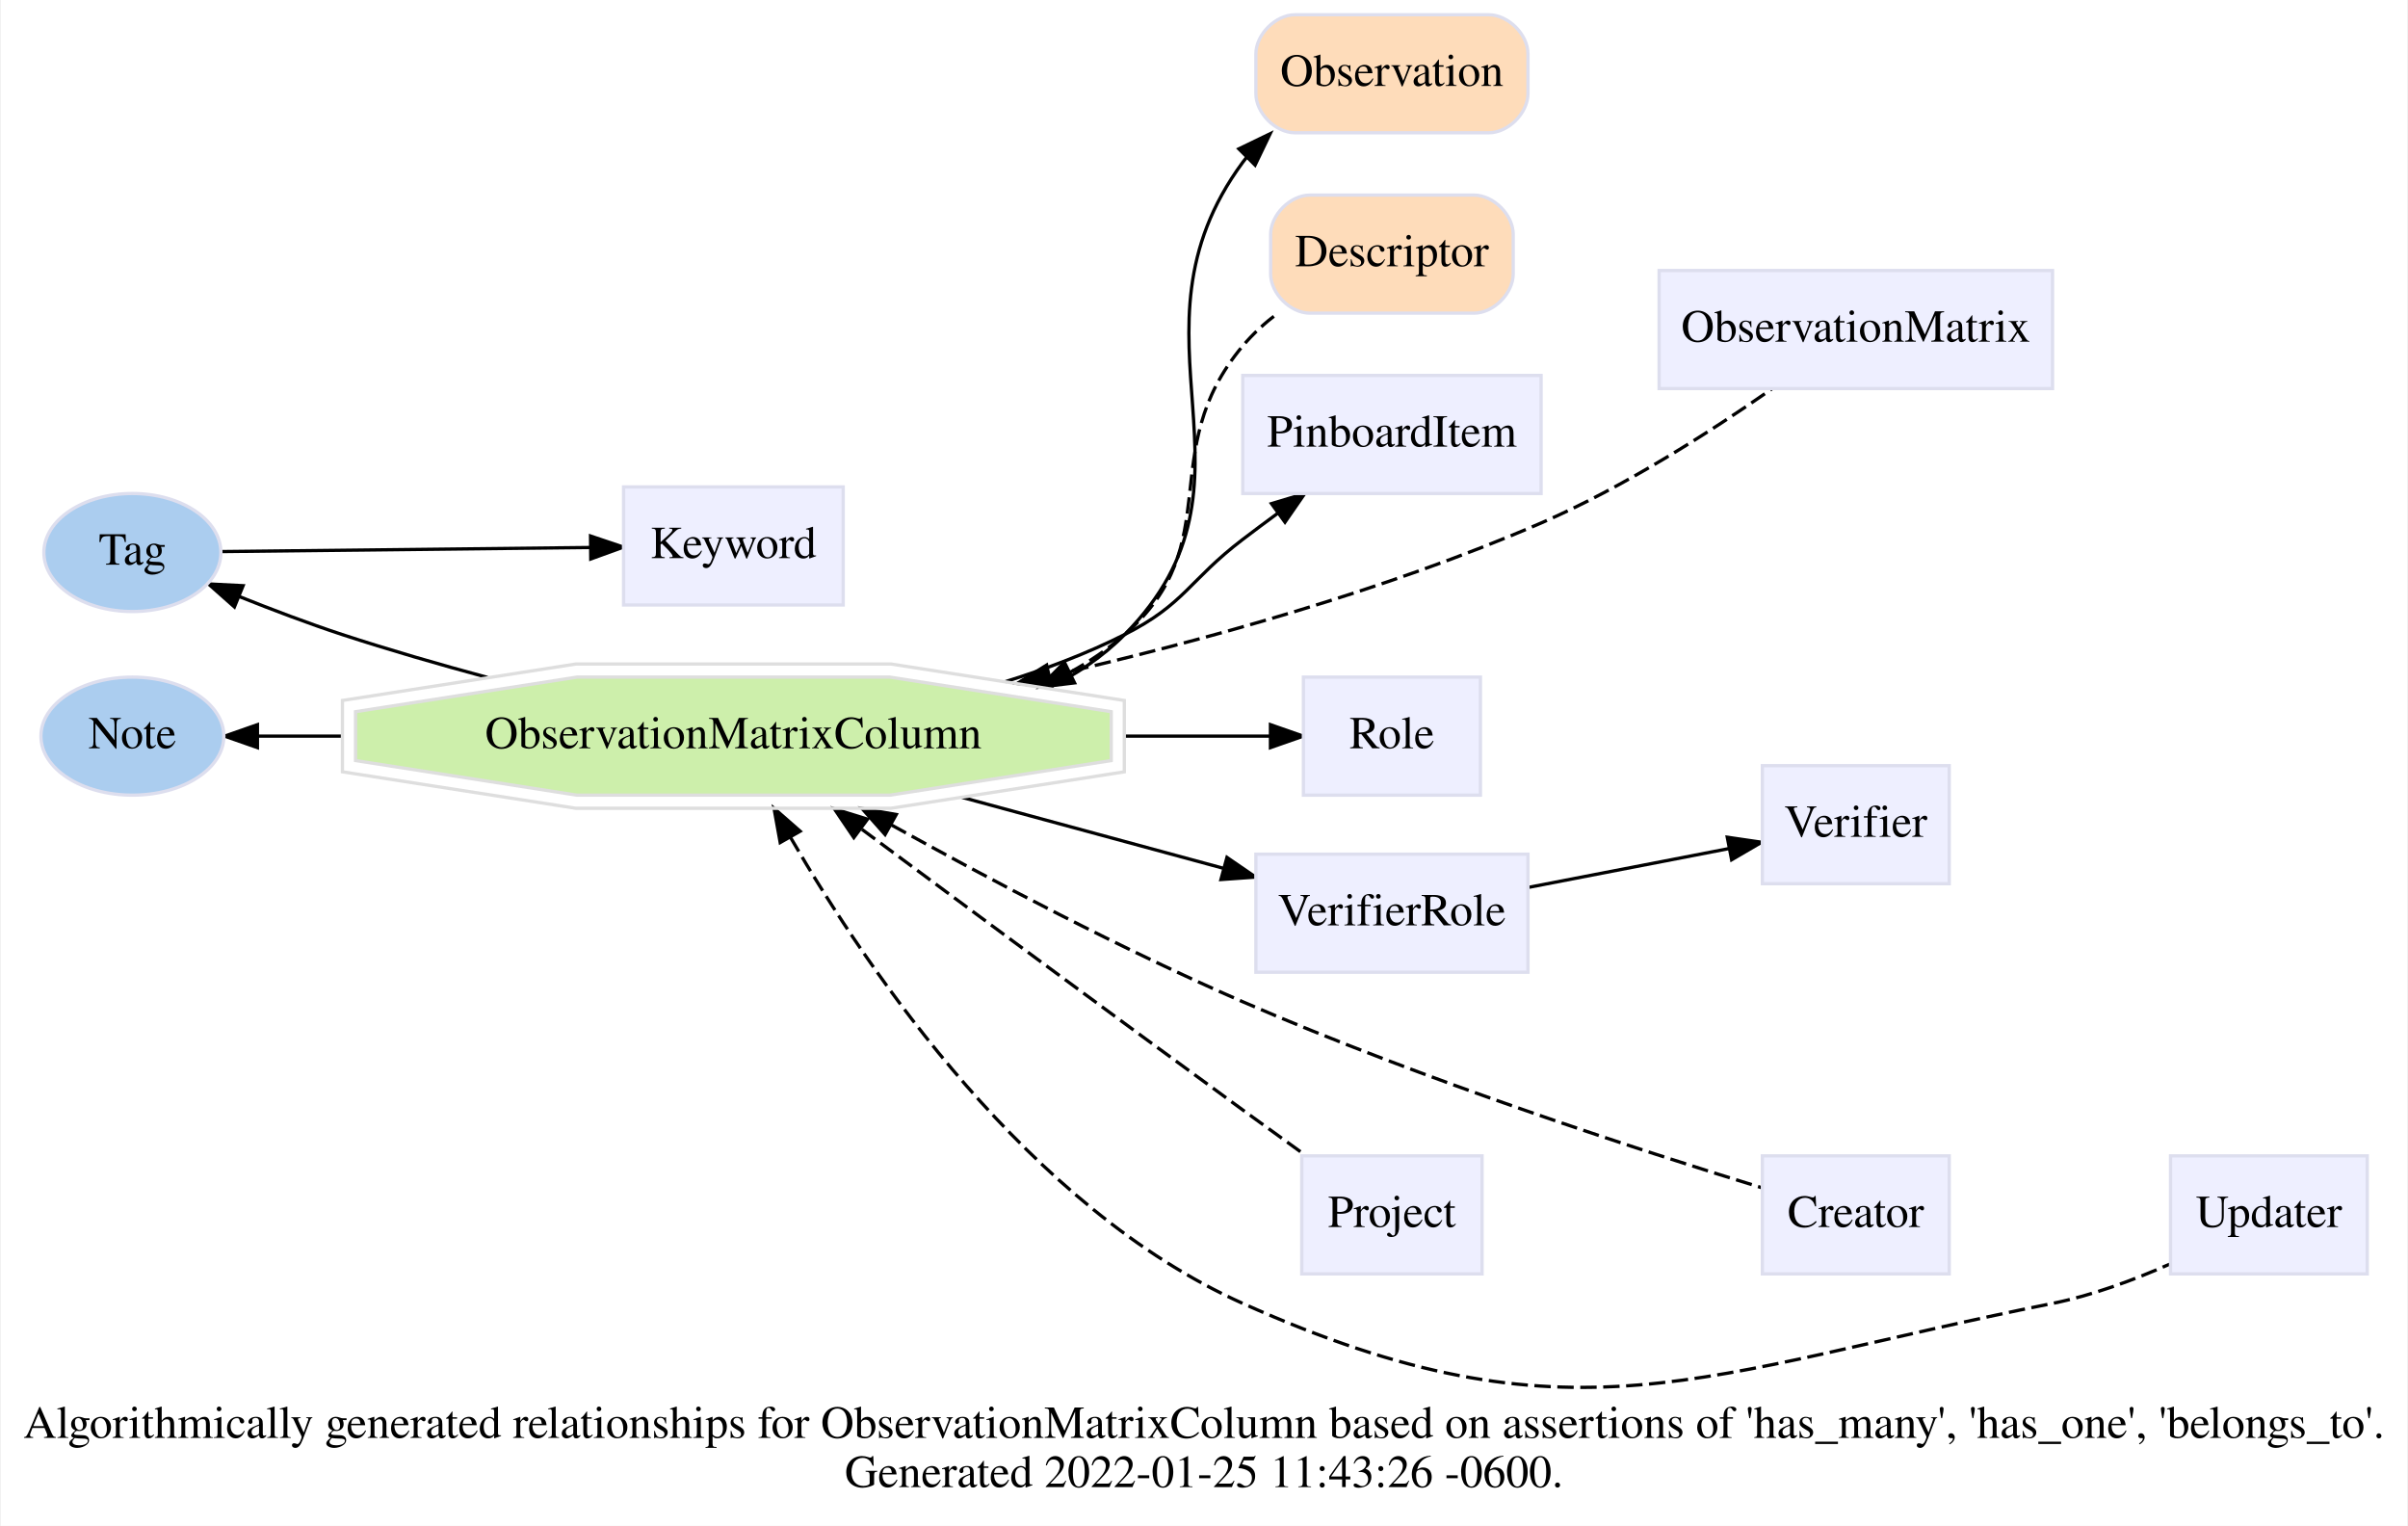
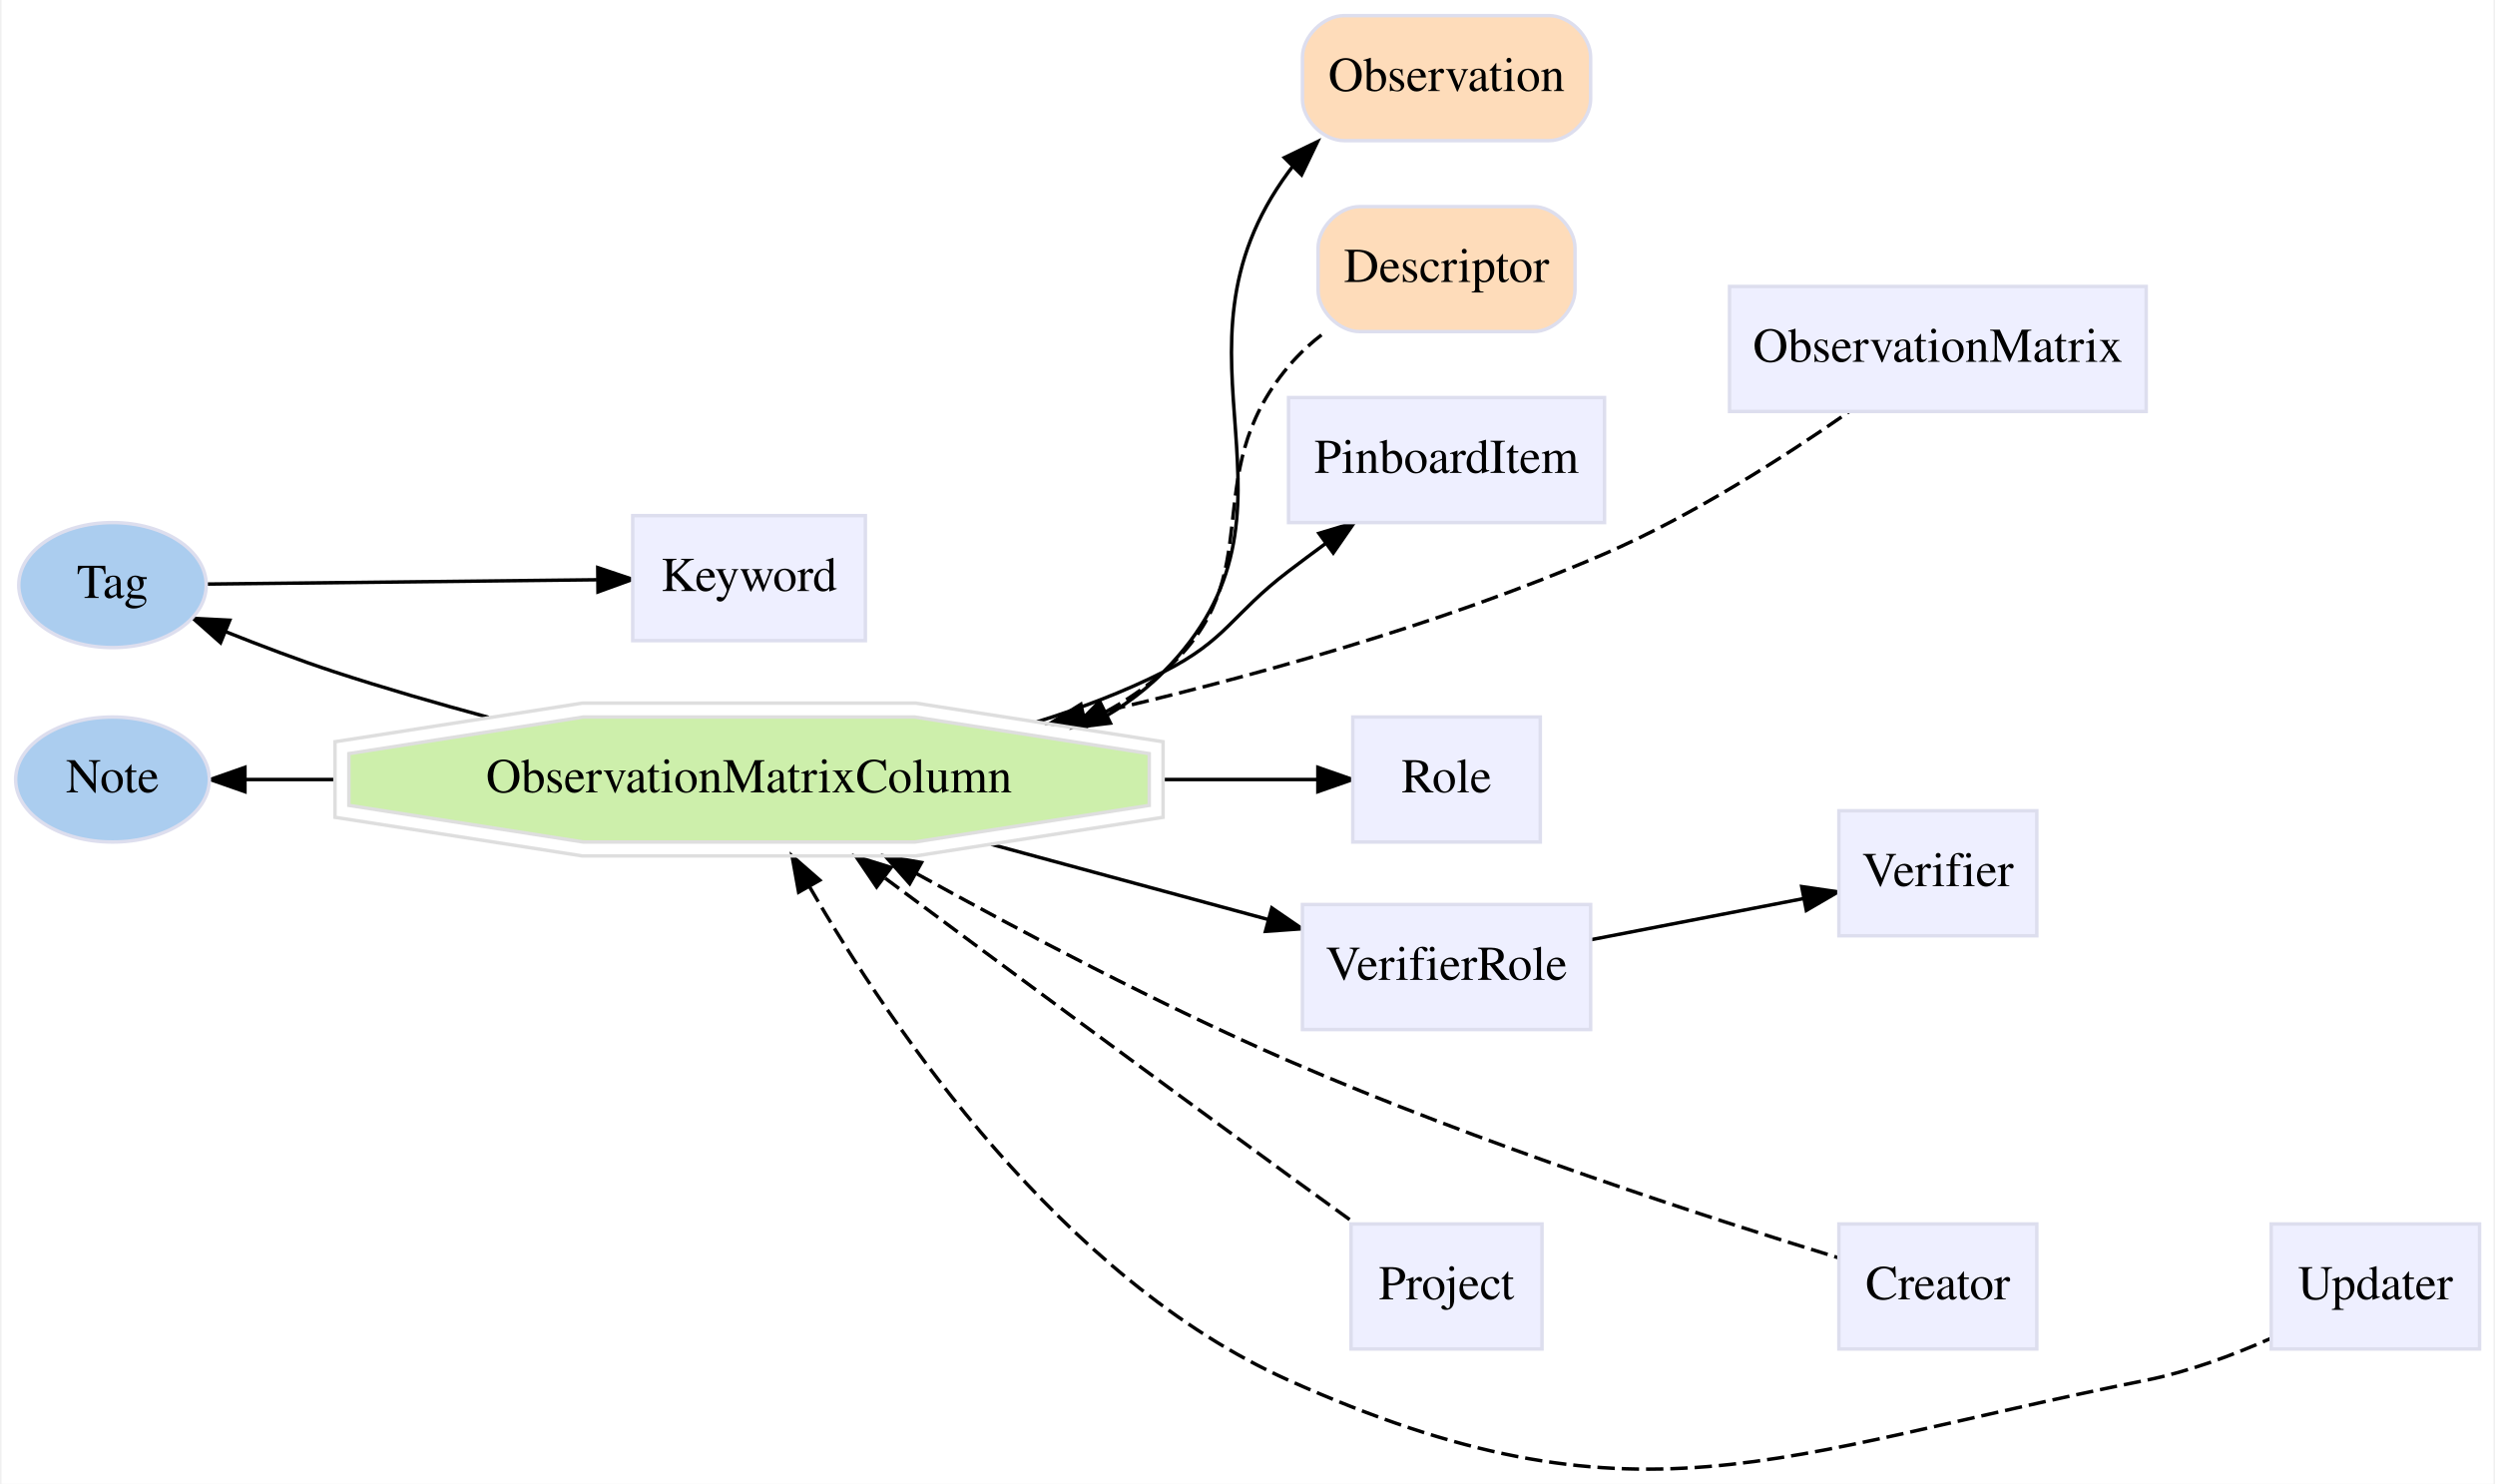
- <svg xmlns="http://www.w3.org/2000/svg" xmlns:xlink="http://www.w3.org/1999/xlink" width="734pt" height="465pt" viewBox="0.00 0.00 734.00 465.32">
-   <g id="graph0" class="graph" transform="scale(1 1) rotate(0) translate(4 461.32)">
-     <polygon fill="white" stroke="transparent" points="-4,4 -4,-461.32 730,-461.32 730,4 -4,4" />
-     <text text-anchor="middle" x="363" y="-22.8" font-family="Times,serif" font-size="14.00">Algorithmically generated relationships for ObservationMatrixColumn based on assertions of 'has_many', 'has_one', 'belongs_to'. </text>
-     <text text-anchor="middle" x="363" y="-7.8" font-family="Times,serif" font-size="14.00">Generated 2022-01-25 11:43:26 -0600.</text>
+ <svg xmlns="http://www.w3.org/2000/svg" xmlns:xlink="http://www.w3.org/1999/xlink" width="718pt" height="427pt" viewBox="0.00 0.00 717.64 427.32">
+   <g id="graph0" class="graph" transform="scale(1 1) rotate(0) translate(4 423.32)">
+     <polygon fill="white" stroke="transparent" points="-4,4 -4,-423.32 713.64,-423.32 713.64,4 -4,4" />
    <g id="edge1" class="edge">
-       <path fill="none" stroke="black" d="M63.49,-293.11C92.87,-293.44 140.79,-293.97 175.58,-294.35" />
-       <polygon fill="black" stroke="black" points="175.88,-297.85 185.91,-294.47 175.95,-290.85 175.88,-297.85" />
+       <path fill="none" stroke="black" d="M55.31,-255.11C84.69,-255.44 132.61,-255.97 167.4,-256.35" />
+       <polygon fill="black" stroke="black" points="167.7,-259.85 177.74,-256.47 167.77,-252.85 167.7,-259.85" />
    </g>
    <g id="edge6" class="edge">
-       <path fill="none" stroke="black" d="M144.48,-254.71C129.67,-258.71 114.31,-263.15 100.07,-267.82 89.77,-271.21 78.72,-275.4 68.79,-279.37" />
-       <polygon fill="black" stroke="black" points="67.25,-276.22 59.32,-283.24 69.9,-282.7 67.25,-276.22" />
+       <path fill="none" stroke="black" d="M136.3,-216.71C121.5,-220.71 106.13,-225.15 91.9,-229.82 81.59,-233.21 70.54,-237.4 60.61,-241.37" />
+       <polygon fill="black" stroke="black" points="59.07,-238.22 51.14,-245.24 61.72,-244.7 59.07,-238.22" />
    </g>
    <g id="edge2" class="edge">
-       <path fill="none" stroke="black" d="M99.96,-236.82C90.89,-236.82 82.23,-236.82 74.4,-236.82" />
-       <polygon fill="black" stroke="black" points="74.27,-233.32 64.27,-236.82 74.27,-240.32 74.27,-233.32" />
+       <path fill="none" stroke="black" d="M91.78,-198.82C82.71,-198.82 74.05,-198.82 66.22,-198.82" />
+       <polygon fill="black" stroke="black" points="66.09,-195.32 56.09,-198.82 66.09,-202.32 66.09,-195.32" />
    </g>
    <g id="edge3" class="edge">
-       <path fill="none" stroke="black" d="M315.43,-251.43C324.08,-255.66 332.1,-261.03 338.82,-267.82 385.21,-314.73 335.68,-358.72 374.82,-411.82 375.19,-412.32 375.57,-412.82 375.96,-413.3" />
-       <polygon fill="black" stroke="black" points="373.63,-415.92 383.17,-420.53 378.58,-410.97 373.63,-415.92" />
+       <path fill="none" stroke="black" d="M307.25,-213.43C315.9,-217.66 323.92,-223.03 330.64,-229.82 377.03,-276.73 327.5,-320.72 366.64,-373.82 367.01,-374.32 367.39,-374.82 367.78,-375.3" />
+       <polygon fill="black" stroke="black" points="365.45,-377.92 374.99,-382.53 370.4,-372.97 365.45,-377.92" />
    </g>
    <g id="edge10" class="edge">
-       <path fill="none" stroke="black" stroke-dasharray="5,2" d="M322.04,-256.23C328.05,-259.52 333.72,-263.36 338.82,-267.82 370.61,-295.67 347.64,-323.47 374.82,-355.82 377.87,-359.46 381.52,-362.77 385.4,-365.74" />
-       <polygon fill="black" stroke="black" points="323.52,-253.06 313,-251.79 320.43,-259.34 323.52,-253.06" />
+       <path fill="none" stroke="black" stroke-dasharray="5,2" d="M313.86,-218.23C319.87,-221.52 325.54,-225.36 330.64,-229.82 362.43,-257.67 339.46,-285.47 366.64,-317.82 369.69,-321.46 373.34,-324.77 377.22,-327.74" />
+       <polygon fill="black" stroke="black" points="315.34,-215.06 304.82,-213.79 312.25,-221.34 315.34,-215.06" />
    </g>
    <g id="edge4" class="edge">
-       <path fill="none" stroke="black" d="M302.35,-253.42C314.89,-257.33 327.44,-262.08 338.82,-267.82 357.16,-277.08 358.47,-284.38 374.82,-296.82 378.23,-299.42 381.81,-302.09 385.41,-304.73" />
-       <polygon fill="black" stroke="black" points="383.58,-307.73 393.73,-310.79 387.7,-302.07 383.58,-307.73" />
+       <path fill="none" stroke="black" d="M294.17,-215.42C306.71,-219.33 319.26,-224.08 330.64,-229.82 348.99,-239.08 350.29,-246.38 366.64,-258.82 370.05,-261.42 373.63,-264.09 377.23,-266.73" />
+       <polygon fill="black" stroke="black" points="375.4,-269.73 385.55,-272.79 379.52,-264.07 375.4,-269.73" />
    </g>
    <g id="edge5" class="edge">
-       <path fill="none" stroke="black" d="M338.72,-236.82C354.75,-236.82 370.1,-236.82 383.03,-236.82" />
-       <polygon fill="black" stroke="black" points="383.27,-240.32 393.27,-236.82 383.27,-233.32 383.27,-240.32" />
+       <path fill="none" stroke="black" d="M330.54,-198.82C346.57,-198.82 361.92,-198.82 374.85,-198.82" />
+       <polygon fill="black" stroke="black" points="375.09,-202.32 385.09,-198.82 375.09,-195.32 375.09,-202.32" />
    </g>
    <g id="edge7" class="edge">
-       <path fill="none" stroke="black" d="M289.17,-218.16C315.41,-211.04 344.83,-203.05 369.05,-196.48" />
-       <polygon fill="black" stroke="black" points="370,-199.84 378.74,-193.84 368.17,-193.09 370,-199.84" />
+       <path fill="none" stroke="black" d="M280.99,-180.16C307.24,-173.04 336.65,-165.05 360.87,-158.48" />
+       <polygon fill="black" stroke="black" points="361.82,-161.84 370.56,-155.84 359.99,-155.09 361.82,-161.84" />
    </g>
    <g id="edge9" class="edge">
-       <path fill="none" stroke="black" stroke-dasharray="5,2" d="M267.7,-209.71C297.81,-193.02 337.96,-171.83 374.82,-155.82 429.73,-131.98 496.48,-110.36 533.23,-99.07" />
-       <polygon fill="black" stroke="black" points="265.72,-206.81 258.69,-214.74 269.13,-212.92 265.72,-206.81" />
+       <path fill="none" stroke="black" stroke-dasharray="5,2" d="M259.52,-171.71C289.63,-155.02 329.78,-133.83 366.64,-117.82 421.55,-93.98 488.3,-72.36 525.05,-61.07" />
+       <polygon fill="black" stroke="black" points="257.54,-168.81 250.51,-176.74 260.95,-174.92 257.54,-168.81" />
    </g>
    <g id="edge11" class="edge">
-       <path fill="none" stroke="black" stroke-dasharray="5,2" d="M316.06,-255.15C362.38,-265.77 418.16,-281.19 465.82,-301.82 491.12,-312.78 517.58,-329.73 536.13,-342.66" />
-       <polygon fill="black" stroke="black" points="316.54,-251.67 306.02,-252.89 315,-258.5 316.54,-251.67" />
+       <path fill="none" stroke="black" stroke-dasharray="5,2" d="M307.88,-217.15C354.2,-227.77 409.98,-243.19 457.64,-263.82 482.94,-274.78 509.4,-291.73 527.95,-304.66" />
+       <polygon fill="black" stroke="black" points="308.36,-213.67 297.84,-214.89 306.83,-220.5 308.36,-213.67" />
    </g>
    <g id="edge12" class="edge">
-       <path fill="none" stroke="black" stroke-dasharray="5,2" d="M258.65,-208.4C289.83,-185.26 335.07,-151.79 374.82,-122.82 380.97,-118.34 387.63,-113.53 393.87,-109.04" />
-       <polygon fill="black" stroke="black" points="256.19,-205.87 250.25,-214.64 260.36,-211.49 256.19,-205.87" />
+       <path fill="none" stroke="black" stroke-dasharray="5,2" d="M250.47,-170.4C281.65,-147.26 326.89,-113.79 366.64,-84.82 372.79,-80.34 379.45,-75.53 385.69,-71.04" />
+       <polygon fill="black" stroke="black" points="248.01,-167.87 242.07,-176.64 252.18,-173.49 248.01,-167.87" />
    </g>
    <g id="edge13" class="edge">
-       <path fill="none" stroke="black" stroke-dasharray="5,2" d="M236.86,-205.96C260.83,-164.59 309.76,-92.97 374.82,-63.82 475.01,-18.95 514.16,-42.35 621.82,-63.82 633.92,-66.24 646.59,-70.95 657.5,-75.77" />
-       <polygon fill="black" stroke="black" points="233.73,-204.37 231.85,-214.8 239.82,-207.83 233.73,-204.37" />
+       <path fill="none" stroke="black" stroke-dasharray="5,2" d="M228.68,-167.96C252.65,-126.59 301.58,-54.97 366.64,-25.82 466.83,19.05 505.98,-4.35 613.64,-25.82 625.74,-28.24 638.41,-32.95 649.32,-37.77" />
+       <polygon fill="black" stroke="black" points="225.55,-166.37 223.67,-176.8 231.65,-169.83 225.55,-166.37" />
    </g>
    <g id="edge8" class="edge">
-       <path fill="none" stroke="black" d="M462.04,-190.71C481.32,-194.44 504.18,-198.86 523.06,-202.52" />
-       <polygon fill="black" stroke="black" points="522.61,-205.99 533.09,-204.46 523.94,-199.12 522.61,-205.99" />
+       <path fill="none" stroke="black" d="M453.86,-152.71C473.14,-156.44 496,-160.86 514.88,-164.52" />
+       <polygon fill="black" stroke="black" points="514.43,-167.99 524.91,-166.46 515.76,-161.12 514.43,-167.99" />
    </g>
    <g id="node1" class="node">
      <g id="a_node1">
        <a xlink:href="/develop/Data/models.html#tag" xlink:title="Tag" target="_top">
-           <ellipse fill="#abcdef" stroke="#dddeee" cx="36.13" cy="-292.82" rx="27" ry="18" />
-           <text text-anchor="middle" x="36.13" y="-289.12" font-family="Times,serif" font-size="14.00">Tag</text>
+           <ellipse fill="#abcdef" stroke="#dddeee" cx="27.95" cy="-254.82" rx="27" ry="18" />
+           <text text-anchor="middle" x="27.95" y="-251.12" font-family="Times,serif" font-size="14.00">Tag</text>
        </a>
      </g>
    </g>
    <g id="node2" class="node">
      <g id="a_node2">
        <a xlink:href="/develop/Data/models.html#note" xlink:title="Note" target="_top">
-           <ellipse fill="#abcdef" stroke="#dddeee" cx="36.13" cy="-236.82" rx="27.9" ry="18" />
-           <text text-anchor="middle" x="36.13" y="-233.12" font-family="Times,serif" font-size="14.00">Note</text>
+           <ellipse fill="#abcdef" stroke="#dddeee" cx="27.95" cy="-198.82" rx="27.9" ry="18" />
+           <text text-anchor="middle" x="27.95" y="-195.12" font-family="Times,serif" font-size="14.00">Note</text>
        </a>
      </g>
    </g>
    <g id="node3" class="node">
      <g id="a_node3">
        <a xlink:href="/develop/Data/models.html#observation" xlink:title="Observation" target="_top">
-           <path fill="#fedcba" stroke="#dddeee" d="M390.82,-420.82C390.82,-420.82 449.82,-420.82 449.82,-420.82 455.82,-420.82 461.82,-426.82 461.82,-432.82 461.82,-432.82 461.82,-444.82 461.82,-444.82 461.82,-450.82 455.82,-456.82 449.82,-456.82 449.82,-456.82 390.82,-456.82 390.82,-456.82 384.82,-456.82 378.82,-450.82 378.82,-444.82 378.82,-444.82 378.82,-432.82 378.82,-432.82 378.82,-426.82 384.82,-420.82 390.82,-420.82" />
-           <text text-anchor="middle" x="420.32" y="-435.12" font-family="Times,serif" font-size="14.00">Observation</text>
+           <path fill="#fedcba" stroke="#dddeee" d="M382.64,-382.82C382.64,-382.82 441.64,-382.82 441.64,-382.82 447.64,-382.82 453.64,-388.82 453.64,-394.82 453.64,-394.82 453.64,-406.82 453.64,-406.82 453.64,-412.82 447.64,-418.82 441.64,-418.82 441.64,-418.82 382.64,-418.82 382.64,-418.82 376.64,-418.82 370.64,-412.82 370.64,-406.82 370.64,-406.82 370.64,-394.82 370.64,-394.82 370.64,-388.82 376.64,-382.82 382.64,-382.82" />
+           <text text-anchor="middle" x="412.14" y="-397.12" font-family="Times,serif" font-size="14.00">Observation</text>
        </a>
      </g>
    </g>
    <g id="node4" class="node">
      <g id="a_node4">
        <a xlink:href="/develop/Data/models.html#descriptor" xlink:title="Descriptor" target="_top">
-           <path fill="#fedcba" stroke="#dddeee" d="M395.32,-365.82C395.32,-365.82 445.32,-365.82 445.32,-365.82 451.32,-365.82 457.32,-371.82 457.32,-377.82 457.32,-377.82 457.32,-389.82 457.32,-389.82 457.32,-395.82 451.32,-401.82 445.32,-401.82 445.32,-401.82 395.32,-401.82 395.32,-401.82 389.32,-401.82 383.32,-395.82 383.32,-389.82 383.32,-389.82 383.32,-377.82 383.32,-377.82 383.32,-371.82 389.32,-365.82 395.32,-365.82" />
-           <text text-anchor="middle" x="420.32" y="-380.12" font-family="Times,serif" font-size="14.00">Descriptor</text>
+           <path fill="#fedcba" stroke="#dddeee" d="M387.14,-327.82C387.14,-327.82 437.14,-327.82 437.14,-327.82 443.14,-327.82 449.14,-333.82 449.14,-339.82 449.14,-339.82 449.14,-351.82 449.14,-351.82 449.14,-357.82 443.14,-363.82 437.14,-363.82 437.14,-363.82 387.14,-363.82 387.14,-363.82 381.14,-363.82 375.14,-357.82 375.14,-351.82 375.14,-351.82 375.14,-339.82 375.14,-339.82 375.14,-333.82 381.14,-327.82 387.14,-327.82" />
+           <text text-anchor="middle" x="412.14" y="-342.12" font-family="Times,serif" font-size="14.00">Descriptor</text>
        </a>
      </g>
    </g>
    <g id="node5" class="node">
      <g id="a_node5">
        <a xlink:href="/develop/Data/models.html#observation-matrix-column" xlink:title="ObservationMatrixColumn" target="_top">
-           <polygon fill="#cdefab" stroke="#dedede" points="334.7,-229.37 334.7,-244.28 267.19,-254.82 171.71,-254.82 104.2,-244.28 104.2,-229.37 171.71,-218.82 267.19,-218.82 334.7,-229.37" />
-           <polygon fill="none" stroke="#dedede" points="338.69,-225.94 338.69,-247.7 267.5,-258.82 171.4,-258.82 100.2,-247.7 100.2,-225.94 171.4,-214.82 267.5,-214.82 338.69,-225.94" />
-           <text text-anchor="middle" x="219.45" y="-233.12" font-family="Times,serif" font-size="14.00">ObservationMatrixColumn</text>
+           <polygon fill="#cdefab" stroke="#dedede" points="326.52,-191.37 326.52,-206.28 259.01,-216.82 163.53,-216.82 96.02,-206.28 96.02,-191.37 163.53,-180.82 259.01,-180.82 326.52,-191.37" />
+           <polygon fill="none" stroke="#dedede" points="330.51,-187.94 330.51,-209.7 259.32,-220.82 163.22,-220.82 92.02,-209.7 92.02,-187.94 163.22,-176.82 259.32,-176.82 330.51,-187.94" />
+           <text text-anchor="middle" x="211.27" y="-195.12" font-family="Times,serif" font-size="14.00">ObservationMatrixColumn</text>
        </a>
      </g>
    </g>
    <g id="node6" class="node">
      <g id="a_node6">
        <a xlink:href="/develop/Data/models.html#keyword" xlink:title="Keyword" target="_top">
-           <polygon fill="#eeefff" stroke="#dddeee" points="252.95,-312.82 185.95,-312.82 185.95,-276.82 252.95,-276.82 252.95,-312.82" />
-           <text text-anchor="middle" x="219.45" y="-291.12" font-family="Times,serif" font-size="14.00">Keyword</text>
+           <polygon fill="#eeefff" stroke="#dddeee" points="244.77,-274.82 177.77,-274.82 177.77,-238.82 244.77,-238.82 244.77,-274.82" />
+           <text text-anchor="middle" x="211.27" y="-253.12" font-family="Times,serif" font-size="14.00">Keyword</text>
        </a>
      </g>
    </g>
    <g id="node7" class="node">
      <g id="a_node7">
        <a xlink:href="/develop/Data/models.html#pinboard-item" xlink:title="PinboardItem" target="_top">
-           <polygon fill="#eeefff" stroke="#dddeee" points="465.82,-346.82 374.82,-346.82 374.82,-310.82 465.82,-310.82 465.82,-346.82" />
-           <text text-anchor="middle" x="420.32" y="-325.12" font-family="Times,serif" font-size="14.00">PinboardItem</text>
+           <polygon fill="#eeefff" stroke="#dddeee" points="457.64,-308.82 366.64,-308.82 366.64,-272.82 457.64,-272.82 457.64,-308.82" />
+           <text text-anchor="middle" x="412.14" y="-287.12" font-family="Times,serif" font-size="14.00">PinboardItem</text>
        </a>
      </g>
    </g>
    <g id="node8" class="node">
      <g id="a_node8">
        <a xlink:href="/develop/Data/models.html#role" xlink:title="Role" target="_top">
-           <polygon fill="#eeefff" stroke="#dddeee" points="447.32,-254.82 393.32,-254.82 393.32,-218.82 447.32,-218.82 447.32,-254.82" />
-           <text text-anchor="middle" x="420.32" y="-233.12" font-family="Times,serif" font-size="14.00">Role</text>
+           <polygon fill="#eeefff" stroke="#dddeee" points="439.14,-216.82 385.14,-216.82 385.14,-180.82 439.14,-180.82 439.14,-216.82" />
+           <text text-anchor="middle" x="412.14" y="-195.12" font-family="Times,serif" font-size="14.00">Role</text>
        </a>
      </g>
    </g>
    <g id="node9" class="node">
      <g id="a_node9">
        <a xlink:href="/develop/Data/models.html#verifier-role" xlink:title="VerifierRole" target="_top">
-           <polygon fill="#eeefff" stroke="#dddeee" points="461.82,-200.82 378.82,-200.82 378.82,-164.82 461.82,-164.82 461.82,-200.82" />
-           <text text-anchor="middle" x="420.32" y="-179.12" font-family="Times,serif" font-size="14.00">VerifierRole</text>
+           <polygon fill="#eeefff" stroke="#dddeee" points="453.64,-162.82 370.64,-162.82 370.64,-126.82 453.64,-126.82 453.64,-162.82" />
+           <text text-anchor="middle" x="412.14" y="-141.12" font-family="Times,serif" font-size="14.00">VerifierRole</text>
        </a>
      </g>
    </g>
    <g id="node10" class="node">
      <g id="a_node10">
        <a xlink:href="/develop/Data/models.html#verifier" xlink:title="Verifier" target="_top">
-           <polygon fill="#eeefff" stroke="#dddeee" points="590.32,-227.82 533.32,-227.82 533.32,-191.82 590.32,-191.82 590.32,-227.82" />
-           <text text-anchor="middle" x="561.82" y="-206.12" font-family="Times,serif" font-size="14.00">Verifier</text>
+           <polygon fill="#eeefff" stroke="#dddeee" points="582.14,-189.82 525.14,-189.82 525.14,-153.82 582.14,-153.82 582.14,-189.82" />
+           <text text-anchor="middle" x="553.64" y="-168.12" font-family="Times,serif" font-size="14.00">Verifier</text>
        </a>
      </g>
    </g>
    <g id="node11" class="node">
      <g id="a_node11">
        <a xlink:href="/develop/Data/models.html#creator" xlink:title="Creator" target="_top">
-           <polygon fill="#eeefff" stroke="#dddeee" points="590.32,-108.82 533.32,-108.82 533.32,-72.82 590.32,-72.82 590.32,-108.82" />
-           <text text-anchor="middle" x="561.82" y="-87.12" font-family="Times,serif" font-size="14.00">Creator</text>
+           <polygon fill="#eeefff" stroke="#dddeee" points="582.14,-70.82 525.14,-70.82 525.14,-34.82 582.14,-34.82 582.14,-70.82" />
+           <text text-anchor="middle" x="553.64" y="-49.12" font-family="Times,serif" font-size="14.00">Creator</text>
        </a>
      </g>
    </g>
    <g id="node12" class="node">
      <g id="a_node12">
        <a xlink:href="/develop/Data/models.html#observation-matrix" xlink:title="ObservationMatrix" target="_top">
-           <polygon fill="#eeefff" stroke="#dddeee" points="621.82,-378.82 501.82,-378.82 501.82,-342.82 621.82,-342.82 621.82,-378.82" />
-           <text text-anchor="middle" x="561.82" y="-357.12" font-family="Times,serif" font-size="14.00">ObservationMatrix</text>
+           <polygon fill="#eeefff" stroke="#dddeee" points="613.64,-340.82 493.64,-340.82 493.64,-304.82 613.64,-304.82 613.64,-340.82" />
+           <text text-anchor="middle" x="553.64" y="-319.12" font-family="Times,serif" font-size="14.00">ObservationMatrix</text>
        </a>
      </g>
    </g>
    <g id="node13" class="node">
      <g id="a_node13">
        <a xlink:href="/develop/Data/models.html#project" xlink:title="Project" target="_top">
-           <polygon fill="#eeefff" stroke="#dddeee" points="447.82,-108.82 392.82,-108.82 392.82,-72.82 447.82,-72.82 447.82,-108.82" />
-           <text text-anchor="middle" x="420.32" y="-87.12" font-family="Times,serif" font-size="14.00">Project</text>
+           <polygon fill="#eeefff" stroke="#dddeee" points="439.64,-70.82 384.64,-70.82 384.64,-34.82 439.64,-34.82 439.64,-70.82" />
+           <text text-anchor="middle" x="412.14" y="-49.12" font-family="Times,serif" font-size="14.00">Project</text>
        </a>
      </g>
    </g>
    <g id="node14" class="node">
      <g id="a_node14">
        <a xlink:href="/develop/Data/models.html#updater" xlink:title="Updater" target="_top">
-           <polygon fill="#eeefff" stroke="#dddeee" points="717.82,-108.82 657.82,-108.82 657.82,-72.82 717.82,-72.82 717.82,-108.82" />
-           <text text-anchor="middle" x="687.82" y="-87.12" font-family="Times,serif" font-size="14.00">Updater</text>
+           <polygon fill="#eeefff" stroke="#dddeee" points="709.64,-70.82 649.64,-70.82 649.64,-34.82 709.64,-34.82 709.64,-70.82" />
+           <text text-anchor="middle" x="679.64" y="-49.12" font-family="Times,serif" font-size="14.00">Updater</text>
        </a>
      </g>
    </g>
  </g>
</svg>
